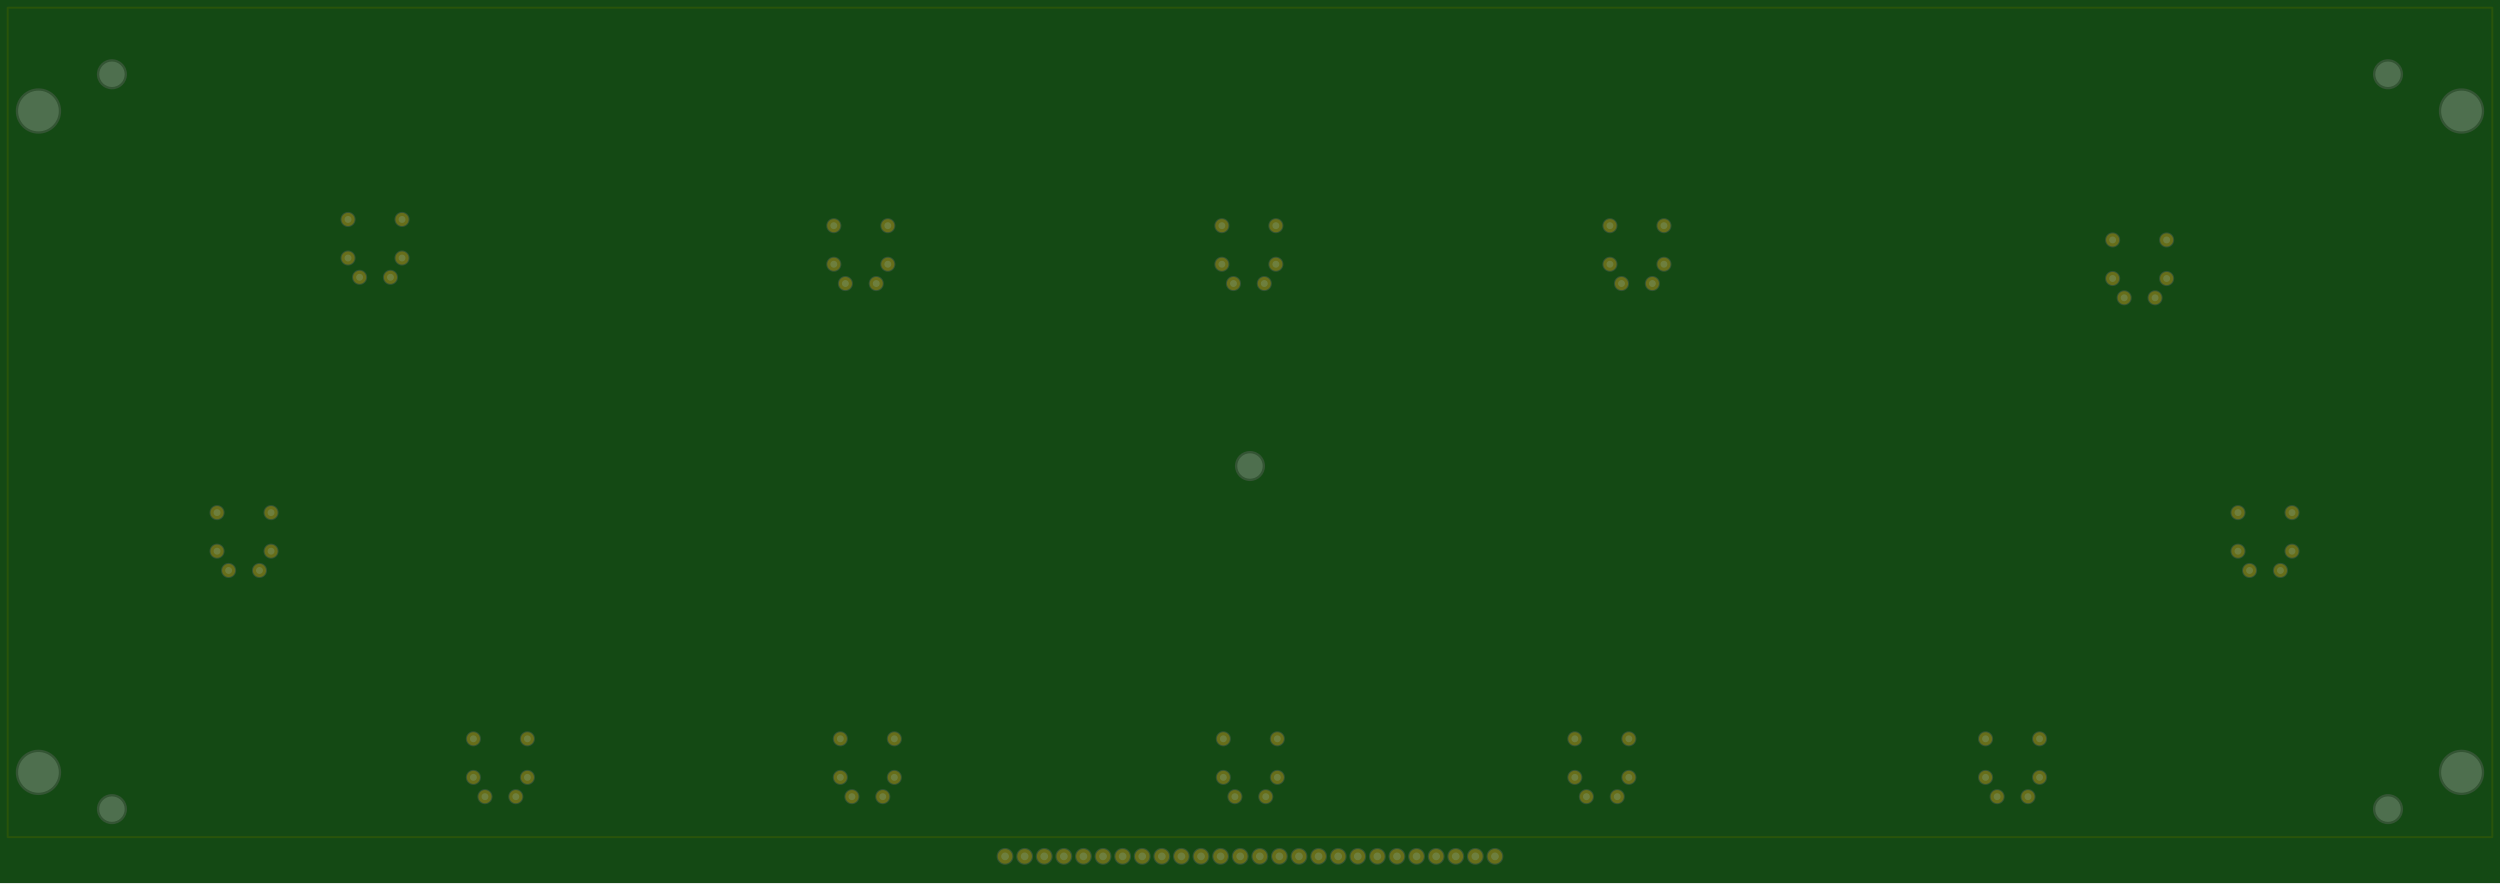
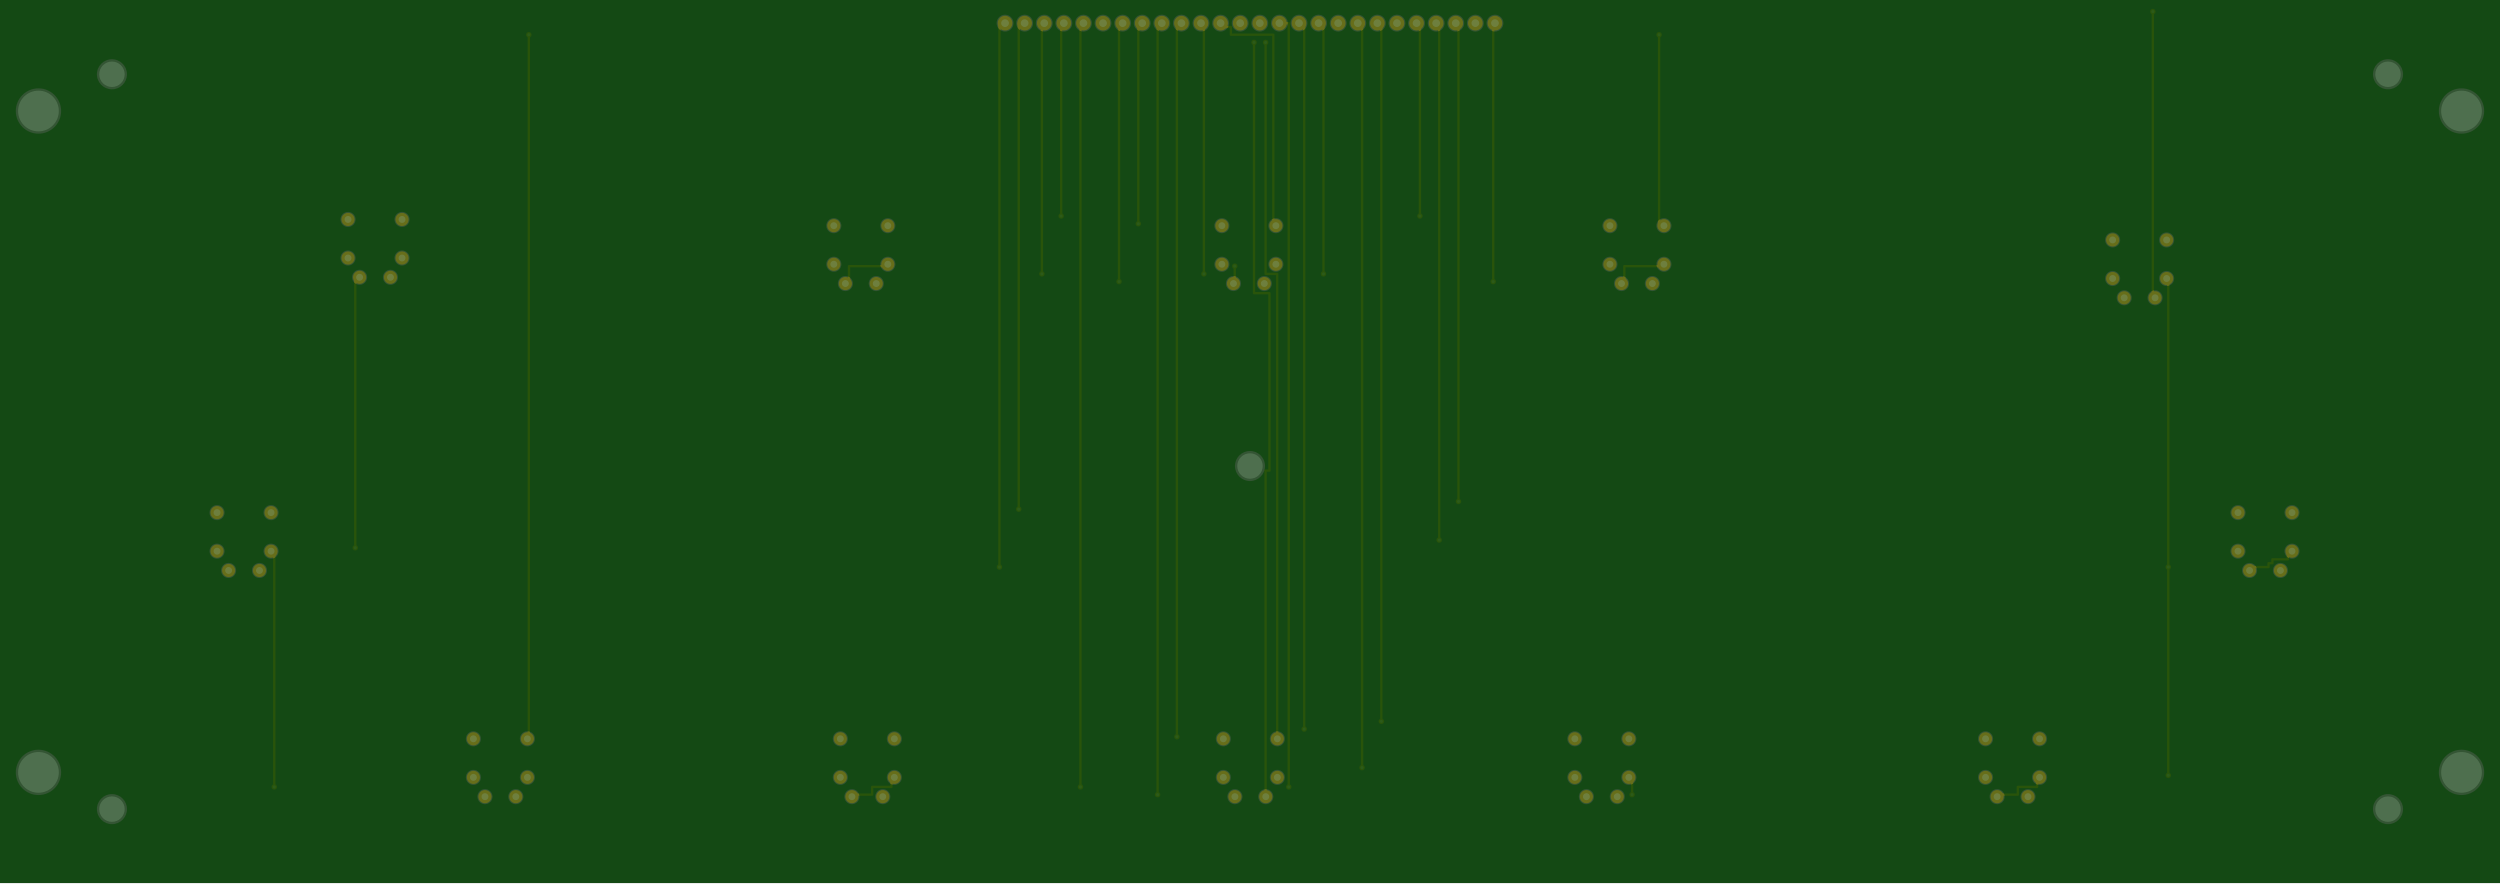
<svg xmlns="http://www.w3.org/2000/svg" version="1.1" stroke-linecap="round" stroke-linejoin="round" stroke-width="0" fill-rule="evenodd" clip-rule="evenodd" fill="#c93" stroke="#c93" viewBox="0 -114.5 324.047 114.5" width="324.047" height="114.5" style="background:#111">
  <defs>
-     <mask id="drill-bgh3W0JfYgiR">
+     <mask id="drill-tZjMwMp0_rlo">
      <rect x="0" y="-114.5" width="324.047" height="114.5" fill="#fff" />
      <g color="#000">
+         <circle cx="26.96" cy="-48.056" r="0.45" />
+         <circle cx="33.96" cy="-48.056" r="0.45" />
+         <circle cx="26.96" cy="-43.056" r="0.45" />
+         <circle cx="33.96" cy="-43.056" r="0.45" />
+         <circle cx="28.46" cy="-40.556" r="0.45" />
+         <circle cx="32.46" cy="-40.556" r="0.45" />
+         <circle cx="43.21" cy="-83.401" r="0.45" />
+         <circle cx="50.21" cy="-83.401" r="0.45" />
+         <circle cx="43.21" cy="-78.401" r="0.45" />
+         <circle cx="50.21" cy="-78.401" r="0.45" />
+         <circle cx="44.71" cy="-75.901" r="0.45" />
+         <circle cx="48.71" cy="-75.901" r="0.45" />
+         <circle cx="59.681" cy="-18.738" r="0.45" />
+         <circle cx="66.681" cy="-18.738" r="0.45" />
+         <circle cx="59.681" cy="-13.738" r="0.45" />
+         <circle cx="66.681" cy="-13.738" r="0.45" />
+         <circle cx="61.181" cy="-11.238" r="0.45" />
+         <circle cx="65.181" cy="-11.238" r="0.45" />
+         <circle cx="108.368" cy="-85.248" r="0.45" />
+         <circle cx="115.368" cy="-85.248" r="0.45" />
+         <circle cx="108.368" cy="-80.248" r="0.45" />
+         <circle cx="115.368" cy="-80.248" r="0.45" />
+         <circle cx="109.868" cy="-77.748" r="0.45" />
+         <circle cx="113.868" cy="-77.748" r="0.45" />
+         <circle cx="112.918" cy="-18.738" r="0.45" />
+         <circle cx="119.918" cy="-18.738" r="0.45" />
+         <circle cx="112.918" cy="-13.738" r="0.45" />
+         <circle cx="119.918" cy="-13.738" r="0.45" />
+         <circle cx="114.418" cy="-11.238" r="0.45" />
+         <circle cx="118.418" cy="-11.238" r="0.45" />
+         <circle cx="158.479" cy="-18.738" r="0.45" />
+         <circle cx="165.479" cy="-18.738" r="0.45" />
+         <circle cx="158.479" cy="-13.738" r="0.45" />
+         <circle cx="165.479" cy="-13.738" r="0.45" />
+         <circle cx="159.979" cy="-11.238" r="0.45" />
+         <circle cx="163.979" cy="-11.238" r="0.45" />
+         <circle cx="158.668" cy="-85.248" r="0.45" />
+         <circle cx="165.668" cy="-85.248" r="0.45" />
+         <circle cx="158.668" cy="-80.248" r="0.45" />
+         <circle cx="165.668" cy="-80.248" r="0.45" />
+         <circle cx="160.168" cy="-77.748" r="0.45" />
+         <circle cx="164.168" cy="-77.748" r="0.45" />
+         <circle cx="208.123" cy="-18.738" r="0.45" />
+         <circle cx="215.123" cy="-18.738" r="0.45" />
+         <circle cx="208.123" cy="-13.738" r="0.45" />
+         <circle cx="215.123" cy="-13.738" r="0.45" />
+         <circle cx="209.623" cy="-11.238" r="0.45" />
+         <circle cx="213.623" cy="-11.238" r="0.45" />
+         <circle cx="208.968" cy="-85.248" r="0.45" />
+         <circle cx="215.968" cy="-85.248" r="0.45" />
+         <circle cx="208.968" cy="-80.248" r="0.45" />
+         <circle cx="215.968" cy="-80.248" r="0.45" />
+         <circle cx="210.468" cy="-77.748" r="0.45" />
+         <circle cx="214.468" cy="-77.748" r="0.45" />
+         <circle cx="255.685" cy="-18.738" r="0.45" />
+         <circle cx="262.685" cy="-18.738" r="0.45" />
+         <circle cx="255.685" cy="-13.738" r="0.45" />
+         <circle cx="262.685" cy="-13.738" r="0.45" />
+         <circle cx="257.185" cy="-11.238" r="0.45" />
+         <circle cx="261.185" cy="-11.238" r="0.45" />
        <circle cx="271.935" cy="-86.056" r="0.45" />
        <circle cx="278.935" cy="-86.056" r="0.45" />
        <circle cx="271.935" cy="-81.056" r="0.45" />
        <circle cx="278.935" cy="-81.056" r="0.45" />
        <circle cx="273.435" cy="-78.556" r="0.45" />
        <circle cx="277.435" cy="-78.556" r="0.45" />
        <circle cx="288.913" cy="-48.056" r="0.45" />
        <circle cx="295.913" cy="-48.056" r="0.45" />
        <circle cx="288.913" cy="-43.056" r="0.45" />
        <circle cx="295.913" cy="-43.056" r="0.45" />
        <circle cx="290.413" cy="-40.556" r="0.45" />
        <circle cx="294.413" cy="-40.556" r="0.45" />
-         <circle cx="255.685" cy="-18.738" r="0.45" />
-         <circle cx="262.685" cy="-18.738" r="0.45" />
-         <circle cx="255.685" cy="-13.738" r="0.45" />
-         <circle cx="262.685" cy="-13.738" r="0.45" />
-         <circle cx="257.185" cy="-11.238" r="0.45" />
-         <circle cx="261.185" cy="-11.238" r="0.45" />
-         <circle cx="158.479" cy="-18.738" r="0.45" />
-         <circle cx="165.479" cy="-18.738" r="0.45" />
-         <circle cx="158.479" cy="-13.738" r="0.45" />
-         <circle cx="165.479" cy="-13.738" r="0.45" />
-         <circle cx="159.979" cy="-11.238" r="0.45" />
-         <circle cx="163.979" cy="-11.238" r="0.45" />
-         <circle cx="112.918" cy="-18.738" r="0.45" />
-         <circle cx="119.918" cy="-18.738" r="0.45" />
-         <circle cx="112.918" cy="-13.738" r="0.45" />
-         <circle cx="119.918" cy="-13.738" r="0.45" />
-         <circle cx="114.418" cy="-11.238" r="0.45" />
-         <circle cx="118.418" cy="-11.238" r="0.45" />
-         <circle cx="59.681" cy="-18.738" r="0.45" />
-         <circle cx="66.681" cy="-18.738" r="0.45" />
-         <circle cx="59.681" cy="-13.738" r="0.45" />
-         <circle cx="66.681" cy="-13.738" r="0.45" />
-         <circle cx="61.181" cy="-11.238" r="0.45" />
-         <circle cx="65.181" cy="-11.238" r="0.45" />
-         <circle cx="26.96" cy="-48.056" r="0.45" />
-         <circle cx="33.96" cy="-48.056" r="0.45" />
-         <circle cx="26.96" cy="-43.056" r="0.45" />
-         <circle cx="33.96" cy="-43.056" r="0.45" />
-         <circle cx="28.46" cy="-40.556" r="0.45" />
-         <circle cx="32.46" cy="-40.556" r="0.45" />
-         <circle cx="208.123" cy="-18.738" r="0.45" />
-         <circle cx="215.123" cy="-18.738" r="0.45" />
-         <circle cx="208.123" cy="-13.738" r="0.45" />
-         <circle cx="215.123" cy="-13.738" r="0.45" />
-         <circle cx="209.623" cy="-11.238" r="0.45" />
-         <circle cx="213.623" cy="-11.238" r="0.45" />
-         <circle cx="43.21" cy="-83.401" r="0.45" />
-         <circle cx="50.21" cy="-83.401" r="0.45" />
-         <circle cx="43.21" cy="-78.401" r="0.45" />
-         <circle cx="50.21" cy="-78.401" r="0.45" />
-         <circle cx="44.71" cy="-75.901" r="0.45" />
-         <circle cx="48.71" cy="-75.901" r="0.45" />
-         <circle cx="108.368" cy="-85.248" r="0.45" />
-         <circle cx="115.368" cy="-85.248" r="0.45" />
-         <circle cx="108.368" cy="-80.248" r="0.45" />
-         <circle cx="115.368" cy="-80.248" r="0.45" />
-         <circle cx="109.868" cy="-77.748" r="0.45" />
-         <circle cx="113.868" cy="-77.748" r="0.45" />
-         <circle cx="158.668" cy="-85.248" r="0.45" />
-         <circle cx="165.668" cy="-85.248" r="0.45" />
-         <circle cx="158.668" cy="-80.248" r="0.45" />
-         <circle cx="165.668" cy="-80.248" r="0.45" />
-         <circle cx="160.168" cy="-77.748" r="0.45" />
-         <circle cx="164.168" cy="-77.748" r="0.45" />
-         <circle cx="208.968" cy="-85.248" r="0.45" />
-         <circle cx="215.968" cy="-85.248" r="0.45" />
-         <circle cx="208.968" cy="-80.248" r="0.45" />
-         <circle cx="215.968" cy="-80.248" r="0.45" />
-         <circle cx="210.468" cy="-77.748" r="0.45" />
-         <circle cx="214.468" cy="-77.748" r="0.45" />
-         <circle cx="130.273" cy="-3.5" r="0.5" />
-         <circle cx="132.813" cy="-3.5" r="0.5" />
-         <circle cx="135.353" cy="-3.5" r="0.5" />
-         <circle cx="137.893" cy="-3.5" r="0.5" />
-         <circle cx="140.433" cy="-3.5" r="0.5" />
-         <circle cx="142.973" cy="-3.5" r="0.5" />
-         <circle cx="145.513" cy="-3.5" r="0.5" />
-         <circle cx="148.053" cy="-3.5" r="0.5" />
-         <circle cx="150.593" cy="-3.5" r="0.5" />
-         <circle cx="153.133" cy="-3.5" r="0.5" />
-         <circle cx="155.673" cy="-3.5" r="0.5" />
-         <circle cx="158.213" cy="-3.5" r="0.5" />
-         <circle cx="160.753" cy="-3.5" r="0.5" />
-         <circle cx="163.293" cy="-3.5" r="0.5" />
-         <circle cx="165.833" cy="-3.5" r="0.5" />
-         <circle cx="168.373" cy="-3.5" r="0.5" />
-         <circle cx="170.913" cy="-3.5" r="0.5" />
-         <circle cx="173.453" cy="-3.5" r="0.5" />
-         <circle cx="175.993" cy="-3.5" r="0.5" />
-         <circle cx="178.533" cy="-3.5" r="0.5" />
-         <circle cx="181.073" cy="-3.5" r="0.5" />
-         <circle cx="183.613" cy="-3.5" r="0.5" />
-         <circle cx="186.153" cy="-3.5" r="0.5" />
-         <circle cx="188.693" cy="-3.5" r="0.5" />
-         <circle cx="191.233" cy="-3.5" r="0.5" />
-         <circle cx="193.773" cy="-3.5" r="0.5" />
+         <circle cx="130.273" cy="-111.5" r="0.5" />
+         <circle cx="132.813" cy="-111.5" r="0.5" />
+         <circle cx="135.353" cy="-111.5" r="0.5" />
+         <circle cx="137.893" cy="-111.5" r="0.5" />
+         <circle cx="140.433" cy="-111.5" r="0.5" />
+         <circle cx="142.973" cy="-111.5" r="0.5" />
+         <circle cx="145.513" cy="-111.5" r="0.5" />
+         <circle cx="148.053" cy="-111.5" r="0.5" />
+         <circle cx="150.593" cy="-111.5" r="0.5" />
+         <circle cx="153.133" cy="-111.5" r="0.5" />
+         <circle cx="155.673" cy="-111.5" r="0.5" />
+         <circle cx="158.213" cy="-111.5" r="0.5" />
+         <circle cx="160.753" cy="-111.5" r="0.5" />
+         <circle cx="163.293" cy="-111.5" r="0.5" />
+         <circle cx="165.833" cy="-111.5" r="0.5" />
+         <circle cx="168.373" cy="-111.5" r="0.5" />
+         <circle cx="170.913" cy="-111.5" r="0.5" />
+         <circle cx="173.453" cy="-111.5" r="0.5" />
+         <circle cx="175.993" cy="-111.5" r="0.5" />
+         <circle cx="178.533" cy="-111.5" r="0.5" />
+         <circle cx="181.073" cy="-111.5" r="0.5" />
+         <circle cx="183.613" cy="-111.5" r="0.5" />
+         <circle cx="186.153" cy="-111.5" r="0.5" />
+         <circle cx="188.693" cy="-111.5" r="0.5" />
+         <circle cx="191.233" cy="-111.5" r="0.5" />
+         <circle cx="193.773" cy="-111.5" r="0.5" />
+         <circle cx="168" cy="-79" r="0.2" />
+         <circle cx="176.5" cy="-85.5" r="0.2" />
+         <circle cx="179" cy="-78" r="0.2" />
+         <circle cx="109" cy="-110" r="0.2" />
+         <circle cx="152.5" cy="-79" r="0.2" />
+         <circle cx="160" cy="-109" r="0.2" />
+         <circle cx="161.5" cy="-109" r="0.2" />
+         <circle cx="186.5" cy="-86.5" r="0.2" />
+         <circle cx="189" cy="-79" r="0.2" />
+         <circle cx="140" cy="-86.5" r="0.2" />
+         <circle cx="171.5" cy="-19" r="0.2" />
+         <circle cx="45" cy="-113" r="0.2" />
+         <circle cx="155" cy="-20" r="0.2" />
+         <circle cx="174" cy="-11.5" r="0.2" />
+         <circle cx="157" cy="-12.5" r="0.2" />
+         <circle cx="192" cy="-48.5" r="0.2" />
+         <circle cx="255.5" cy="-110" r="0.2" />
+         <circle cx="194.5" cy="-41" r="0.2" />
+         <circle cx="135" cy="-49.5" r="0.2" />
+         <circle cx="184" cy="-12.5" r="0.2" />
+         <circle cx="145" cy="-21" r="0.2" />
+         <circle cx="137.5" cy="-44.5" r="0.2" />
+         <circle cx="147.5" cy="-15" r="0.2" />
+         <circle cx="43" cy="-41" r="0.2" />
+         <circle cx="43" cy="-14" r="0.2" />
+         <circle cx="112.5" cy="-11.5" r="0.2" />
+         <circle cx="288.5" cy="-12.5" r="0.2" />
+         <circle cx="278" cy="-43.5" r="0.2" />
+         <circle cx="164" cy="-80" r="0.2" />
+         <circle cx="130.5" cy="-78" r="0.2" />
        <circle cx="319.061" cy="-14.385" r="2.638" />
        <circle cx="4.989" cy="-14.385" r="2.638" />
        <circle cx="319.061" cy="-100.11" r="2.638" />
        <circle cx="4.989" cy="-100.11" r="2.638" />
        <circle cx="309.536" cy="-104.872" r="1.649" />
        <circle cx="309.536" cy="-9.622" r="1.649" />
        <circle cx="14.515" cy="-104.872" r="1.649" />
        <circle cx="14.515" cy="-9.622" r="1.649" />
        <circle cx="162.024" cy="-54.096" r="1.649" />
      </g>
    </mask>
-     <mask id="resist-bgh3W0JfYgiR">
+     <mask id="resist-tZjMwMp0_rlo">
      <rect x="0" y="-114.5" width="324.047" height="114.5" fill="#fff" />
      <g color="#000">
        <circle cx="319.061" cy="-14.385" r="2.938" />
        <circle cx="4.989" cy="-14.385" r="2.938" />
        <circle cx="319.061" cy="-100.11" r="2.938" />
        <circle cx="4.989" cy="-100.11" r="2.938" />
        <circle cx="309.536" cy="-104.872" r="1.949" />
        <circle cx="309.536" cy="-9.622" r="1.949" />
        <circle cx="14.515" cy="-104.872" r="1.949" />
        <circle cx="14.515" cy="-9.622" r="1.949" />
        <circle cx="162.024" cy="-54.096" r="1.949" />
+         <circle cx="26.96" cy="-48.056" r="0.978" />
+         <circle cx="33.96" cy="-48.056" r="0.978" />
+         <circle cx="26.96" cy="-43.056" r="0.978" />
+         <circle cx="33.96" cy="-43.056" r="0.978" />
+         <circle cx="28.46" cy="-40.556" r="0.978" />
+         <circle cx="32.46" cy="-40.556" r="0.978" />
+         <circle cx="43.21" cy="-83.401" r="0.978" />
+         <circle cx="50.21" cy="-83.401" r="0.978" />
+         <circle cx="43.21" cy="-78.401" r="0.978" />
+         <circle cx="50.21" cy="-78.401" r="0.978" />
+         <circle cx="44.71" cy="-75.901" r="0.978" />
+         <circle cx="48.71" cy="-75.901" r="0.978" />
+         <circle cx="59.681" cy="-18.738" r="0.978" />
+         <circle cx="66.681" cy="-18.738" r="0.978" />
+         <circle cx="59.681" cy="-13.738" r="0.978" />
+         <circle cx="66.681" cy="-13.738" r="0.978" />
+         <circle cx="61.181" cy="-11.238" r="0.978" />
+         <circle cx="65.181" cy="-11.238" r="0.978" />
+         <circle cx="108.368" cy="-85.248" r="0.978" />
+         <circle cx="115.368" cy="-85.248" r="0.978" />
+         <circle cx="108.368" cy="-80.248" r="0.978" />
+         <circle cx="115.368" cy="-80.248" r="0.978" />
+         <circle cx="109.868" cy="-77.748" r="0.978" />
+         <circle cx="113.868" cy="-77.748" r="0.978" />
+         <circle cx="112.918" cy="-18.738" r="0.978" />
+         <circle cx="119.918" cy="-18.738" r="0.978" />
+         <circle cx="112.918" cy="-13.738" r="0.978" />
+         <circle cx="119.918" cy="-13.738" r="0.978" />
+         <circle cx="114.418" cy="-11.238" r="0.978" />
+         <circle cx="118.418" cy="-11.238" r="0.978" />
+         <circle cx="158.479" cy="-18.738" r="0.978" />
+         <circle cx="165.479" cy="-18.738" r="0.978" />
+         <circle cx="158.479" cy="-13.738" r="0.978" />
+         <circle cx="165.479" cy="-13.738" r="0.978" />
+         <circle cx="159.979" cy="-11.238" r="0.978" />
+         <circle cx="163.979" cy="-11.238" r="0.978" />
+         <circle cx="158.668" cy="-85.248" r="0.978" />
+         <circle cx="165.668" cy="-85.248" r="0.978" />
+         <circle cx="158.668" cy="-80.248" r="0.978" />
+         <circle cx="165.668" cy="-80.248" r="0.978" />
+         <circle cx="160.168" cy="-77.748" r="0.978" />
+         <circle cx="164.168" cy="-77.748" r="0.978" />
+         <circle cx="208.122" cy="-18.738" r="0.978" />
+         <circle cx="215.122" cy="-18.738" r="0.978" />
+         <circle cx="208.122" cy="-13.738" r="0.978" />
+         <circle cx="215.122" cy="-13.738" r="0.978" />
+         <circle cx="209.622" cy="-11.238" r="0.978" />
+         <circle cx="213.622" cy="-11.238" r="0.978" />
+         <circle cx="208.968" cy="-85.248" r="0.978" />
+         <circle cx="215.968" cy="-85.248" r="0.978" />
+         <circle cx="208.968" cy="-80.248" r="0.978" />
+         <circle cx="215.968" cy="-80.248" r="0.978" />
+         <circle cx="210.468" cy="-77.748" r="0.978" />
+         <circle cx="214.468" cy="-77.748" r="0.978" />
+         <circle cx="255.685" cy="-18.738" r="0.978" />
+         <circle cx="262.685" cy="-18.738" r="0.978" />
+         <circle cx="255.685" cy="-13.738" r="0.978" />
+         <circle cx="262.685" cy="-13.738" r="0.978" />
+         <circle cx="257.185" cy="-11.238" r="0.978" />
+         <circle cx="261.185" cy="-11.238" r="0.978" />
        <circle cx="271.935" cy="-86.056" r="0.978" />
        <circle cx="278.935" cy="-86.056" r="0.978" />
        <circle cx="271.935" cy="-81.056" r="0.978" />
        <circle cx="278.935" cy="-81.056" r="0.978" />
        <circle cx="273.435" cy="-78.556" r="0.978" />
        <circle cx="277.435" cy="-78.556" r="0.978" />
        <circle cx="288.913" cy="-48.056" r="0.978" />
        <circle cx="295.913" cy="-48.056" r="0.978" />
        <circle cx="288.913" cy="-43.056" r="0.978" />
        <circle cx="295.913" cy="-43.056" r="0.978" />
        <circle cx="290.413" cy="-40.556" r="0.978" />
        <circle cx="294.413" cy="-40.556" r="0.978" />
-         <circle cx="255.685" cy="-18.738" r="0.978" />
-         <circle cx="262.685" cy="-18.738" r="0.978" />
-         <circle cx="255.685" cy="-13.738" r="0.978" />
-         <circle cx="262.685" cy="-13.738" r="0.978" />
-         <circle cx="257.185" cy="-11.238" r="0.978" />
-         <circle cx="261.185" cy="-11.238" r="0.978" />
-         <circle cx="158.479" cy="-18.738" r="0.978" />
-         <circle cx="165.479" cy="-18.738" r="0.978" />
-         <circle cx="158.479" cy="-13.738" r="0.978" />
-         <circle cx="165.479" cy="-13.738" r="0.978" />
-         <circle cx="159.979" cy="-11.238" r="0.978" />
-         <circle cx="163.979" cy="-11.238" r="0.978" />
-         <circle cx="112.918" cy="-18.738" r="0.978" />
-         <circle cx="119.918" cy="-18.738" r="0.978" />
-         <circle cx="112.918" cy="-13.738" r="0.978" />
-         <circle cx="119.918" cy="-13.738" r="0.978" />
-         <circle cx="114.418" cy="-11.238" r="0.978" />
-         <circle cx="118.418" cy="-11.238" r="0.978" />
-         <circle cx="59.681" cy="-18.738" r="0.978" />
-         <circle cx="66.681" cy="-18.738" r="0.978" />
-         <circle cx="59.681" cy="-13.738" r="0.978" />
-         <circle cx="66.681" cy="-13.738" r="0.978" />
-         <circle cx="61.181" cy="-11.238" r="0.978" />
-         <circle cx="65.181" cy="-11.238" r="0.978" />
-         <circle cx="26.96" cy="-48.056" r="0.978" />
-         <circle cx="33.96" cy="-48.056" r="0.978" />
-         <circle cx="26.96" cy="-43.056" r="0.978" />
-         <circle cx="33.96" cy="-43.056" r="0.978" />
-         <circle cx="28.46" cy="-40.556" r="0.978" />
-         <circle cx="32.46" cy="-40.556" r="0.978" />
-         <circle cx="208.122" cy="-18.738" r="0.978" />
-         <circle cx="215.122" cy="-18.738" r="0.978" />
-         <circle cx="208.122" cy="-13.738" r="0.978" />
-         <circle cx="215.122" cy="-13.738" r="0.978" />
-         <circle cx="209.622" cy="-11.238" r="0.978" />
-         <circle cx="213.622" cy="-11.238" r="0.978" />
-         <circle cx="43.21" cy="-83.401" r="0.978" />
-         <circle cx="50.21" cy="-83.401" r="0.978" />
-         <circle cx="43.21" cy="-78.401" r="0.978" />
-         <circle cx="50.21" cy="-78.401" r="0.978" />
-         <circle cx="44.71" cy="-75.901" r="0.978" />
-         <circle cx="48.71" cy="-75.901" r="0.978" />
-         <circle cx="108.368" cy="-85.248" r="0.978" />
-         <circle cx="115.368" cy="-85.248" r="0.978" />
-         <circle cx="108.368" cy="-80.248" r="0.978" />
-         <circle cx="115.368" cy="-80.248" r="0.978" />
-         <circle cx="109.868" cy="-77.748" r="0.978" />
-         <circle cx="113.868" cy="-77.748" r="0.978" />
-         <circle cx="158.668" cy="-85.248" r="0.978" />
-         <circle cx="165.668" cy="-85.248" r="0.978" />
-         <circle cx="158.668" cy="-80.248" r="0.978" />
-         <circle cx="165.668" cy="-80.248" r="0.978" />
-         <circle cx="160.168" cy="-77.748" r="0.978" />
-         <circle cx="164.168" cy="-77.748" r="0.978" />
-         <circle cx="208.968" cy="-85.248" r="0.978" />
-         <circle cx="215.968" cy="-85.248" r="0.978" />
-         <circle cx="208.968" cy="-80.248" r="0.978" />
-         <circle cx="215.968" cy="-80.248" r="0.978" />
-         <circle cx="210.468" cy="-77.748" r="0.978" />
-         <circle cx="214.468" cy="-77.748" r="0.978" />
-         <circle cx="130.273" cy="-3.5" r="1.093" />
-         <circle cx="132.813" cy="-3.5" r="1.093" />
-         <circle cx="135.353" cy="-3.5" r="1.093" />
-         <circle cx="137.893" cy="-3.5" r="1.093" />
-         <circle cx="140.433" cy="-3.5" r="1.093" />
-         <circle cx="142.973" cy="-3.5" r="1.093" />
-         <circle cx="145.513" cy="-3.5" r="1.093" />
-         <circle cx="148.053" cy="-3.5" r="1.093" />
-         <circle cx="150.593" cy="-3.5" r="1.093" />
-         <circle cx="153.133" cy="-3.5" r="1.093" />
-         <circle cx="155.673" cy="-3.5" r="1.093" />
-         <circle cx="158.213" cy="-3.5" r="1.093" />
-         <circle cx="160.753" cy="-3.5" r="1.093" />
-         <circle cx="163.293" cy="-3.5" r="1.093" />
-         <circle cx="165.833" cy="-3.5" r="1.093" />
-         <circle cx="168.373" cy="-3.5" r="1.093" />
-         <circle cx="170.913" cy="-3.5" r="1.093" />
-         <circle cx="173.453" cy="-3.5" r="1.093" />
-         <circle cx="175.993" cy="-3.5" r="1.093" />
-         <circle cx="178.533" cy="-3.5" r="1.093" />
-         <circle cx="181.073" cy="-3.5" r="1.093" />
-         <circle cx="183.613" cy="-3.5" r="1.093" />
-         <circle cx="186.153" cy="-3.5" r="1.093" />
-         <circle cx="188.693" cy="-3.5" r="1.093" />
-         <circle cx="191.233" cy="-3.5" r="1.093" />
-         <circle cx="193.773" cy="-3.5" r="1.093" />
+         <circle cx="130.273" cy="-111.5" r="1.093" />
+         <circle cx="132.813" cy="-111.5" r="1.093" />
+         <circle cx="135.353" cy="-111.5" r="1.093" />
+         <circle cx="137.893" cy="-111.5" r="1.093" />
+         <circle cx="140.433" cy="-111.5" r="1.093" />
+         <circle cx="142.973" cy="-111.5" r="1.093" />
+         <circle cx="145.513" cy="-111.5" r="1.093" />
+         <circle cx="148.053" cy="-111.5" r="1.093" />
+         <circle cx="150.593" cy="-111.5" r="1.093" />
+         <circle cx="153.133" cy="-111.5" r="1.093" />
+         <circle cx="155.673" cy="-111.5" r="1.093" />
+         <circle cx="158.213" cy="-111.5" r="1.093" />
+         <circle cx="160.753" cy="-111.5" r="1.093" />
+         <circle cx="163.293" cy="-111.5" r="1.093" />
+         <circle cx="165.833" cy="-111.5" r="1.093" />
+         <circle cx="168.373" cy="-111.5" r="1.093" />
+         <circle cx="170.913" cy="-111.5" r="1.093" />
+         <circle cx="173.453" cy="-111.5" r="1.093" />
+         <circle cx="175.993" cy="-111.5" r="1.093" />
+         <circle cx="178.533" cy="-111.5" r="1.093" />
+         <circle cx="181.073" cy="-111.5" r="1.093" />
+         <circle cx="183.613" cy="-111.5" r="1.093" />
+         <circle cx="186.153" cy="-111.5" r="1.093" />
+         <circle cx="188.693" cy="-111.5" r="1.093" />
+         <circle cx="191.233" cy="-111.5" r="1.093" />
+         <circle cx="193.773" cy="-111.5" r="1.093" />
      </g>
    </mask>
-     <clipPath id="shape-bgh3W0JfYgiR">
+     <clipPath id="shape-tZjMwMp0_rlo">
      <path d="M0 -114.5L324.047 -114.5L324.047 0L0 0L0 -114.5" />
    </clipPath>
  </defs>
-   <g transform="translate(324.0465,0) scale(-1,1)" clip-path="url(#shape-bgh3W0JfYgiR)">
-     <g mask="url(#drill-bgh3W0JfYgiR)">
+   <g transform="translate(324.0465,0) scale(-1,1)" clip-path="url(#shape-tZjMwMp0_rlo)">
+     <g mask="url(#drill-tZjMwMp0_rlo)">
      <rect fill="#666" x="0" y="-114.5" width="324.047" height="114.5" />
      <g color="#c93">
+         <circle cx="26.96" cy="-48.056" r="0.85" />
+         <circle cx="33.96" cy="-48.056" r="0.85" />
+         <circle cx="26.96" cy="-43.056" r="0.85" />
+         <circle cx="33.96" cy="-43.056" r="0.85" />
+         <circle cx="28.46" cy="-40.556" r="0.85" />
+         <circle cx="32.46" cy="-40.556" r="0.85" />
+         <circle cx="43.21" cy="-83.401" r="0.85" />
+         <circle cx="50.21" cy="-83.401" r="0.85" />
+         <circle cx="43.21" cy="-78.401" r="0.85" />
+         <circle cx="50.21" cy="-78.401" r="0.85" />
+         <circle cx="44.71" cy="-75.901" r="0.85" />
+         <circle cx="48.71" cy="-75.901" r="0.85" />
+         <circle cx="59.681" cy="-18.738" r="0.85" />
+         <circle cx="66.681" cy="-18.738" r="0.85" />
+         <circle cx="59.681" cy="-13.738" r="0.85" />
+         <circle cx="66.681" cy="-13.738" r="0.85" />
+         <circle cx="61.181" cy="-11.238" r="0.85" />
+         <circle cx="65.181" cy="-11.238" r="0.85" />
+         <circle cx="108.368" cy="-85.248" r="0.85" />
+         <circle cx="115.368" cy="-85.248" r="0.85" />
+         <circle cx="108.368" cy="-80.248" r="0.85" />
+         <circle cx="115.368" cy="-80.248" r="0.85" />
+         <circle cx="109.868" cy="-77.748" r="0.85" />
+         <circle cx="113.868" cy="-77.748" r="0.85" />
+         <circle cx="112.918" cy="-18.738" r="0.85" />
+         <circle cx="119.918" cy="-18.738" r="0.85" />
+         <circle cx="112.918" cy="-13.738" r="0.85" />
+         <circle cx="119.918" cy="-13.738" r="0.85" />
+         <circle cx="114.418" cy="-11.238" r="0.85" />
+         <circle cx="118.418" cy="-11.238" r="0.85" />
+         <circle cx="158.479" cy="-18.738" r="0.85" />
+         <circle cx="165.479" cy="-18.738" r="0.85" />
+         <circle cx="158.479" cy="-13.738" r="0.85" />
+         <circle cx="165.479" cy="-13.738" r="0.85" />
+         <circle cx="159.979" cy="-11.238" r="0.85" />
+         <circle cx="163.979" cy="-11.238" r="0.85" />
+         <circle cx="158.668" cy="-85.248" r="0.85" />
+         <circle cx="165.668" cy="-85.248" r="0.85" />
+         <circle cx="158.668" cy="-80.248" r="0.85" />
+         <circle cx="165.668" cy="-80.248" r="0.85" />
+         <circle cx="160.168" cy="-77.748" r="0.85" />
+         <circle cx="164.168" cy="-77.748" r="0.85" />
+         <circle cx="208.122" cy="-18.738" r="0.85" />
+         <circle cx="215.122" cy="-18.738" r="0.85" />
+         <circle cx="208.122" cy="-13.738" r="0.85" />
+         <circle cx="215.122" cy="-13.738" r="0.85" />
+         <circle cx="209.622" cy="-11.238" r="0.85" />
+         <circle cx="213.622" cy="-11.238" r="0.85" />
+         <circle cx="208.968" cy="-85.248" r="0.85" />
+         <circle cx="215.968" cy="-85.248" r="0.85" />
+         <circle cx="208.968" cy="-80.248" r="0.85" />
+         <circle cx="215.968" cy="-80.248" r="0.85" />
+         <circle cx="210.468" cy="-77.748" r="0.85" />
+         <circle cx="214.468" cy="-77.748" r="0.85" />
+         <circle cx="255.685" cy="-18.738" r="0.85" />
+         <circle cx="262.685" cy="-18.738" r="0.85" />
+         <circle cx="255.685" cy="-13.738" r="0.85" />
+         <circle cx="262.685" cy="-13.738" r="0.85" />
+         <circle cx="257.185" cy="-11.238" r="0.85" />
+         <circle cx="261.185" cy="-11.238" r="0.85" />
        <circle cx="271.935" cy="-86.056" r="0.85" />
        <circle cx="278.935" cy="-86.056" r="0.85" />
        <circle cx="271.935" cy="-81.056" r="0.85" />
        <circle cx="278.935" cy="-81.056" r="0.85" />
        <circle cx="273.435" cy="-78.556" r="0.85" />
        <circle cx="277.435" cy="-78.556" r="0.85" />
        <circle cx="288.913" cy="-48.056" r="0.85" />
        <circle cx="295.913" cy="-48.056" r="0.85" />
        <circle cx="288.913" cy="-43.056" r="0.85" />
        <circle cx="295.913" cy="-43.056" r="0.85" />
        <circle cx="290.413" cy="-40.556" r="0.85" />
        <circle cx="294.413" cy="-40.556" r="0.85" />
-         <circle cx="255.685" cy="-18.738" r="0.85" />
-         <circle cx="262.685" cy="-18.738" r="0.85" />
-         <circle cx="255.685" cy="-13.738" r="0.85" />
-         <circle cx="262.685" cy="-13.738" r="0.85" />
-         <circle cx="257.185" cy="-11.238" r="0.85" />
-         <circle cx="261.185" cy="-11.238" r="0.85" />
-         <circle cx="158.479" cy="-18.738" r="0.85" />
-         <circle cx="165.479" cy="-18.738" r="0.85" />
-         <circle cx="158.479" cy="-13.738" r="0.85" />
-         <circle cx="165.479" cy="-13.738" r="0.85" />
-         <circle cx="159.979" cy="-11.238" r="0.85" />
-         <circle cx="163.979" cy="-11.238" r="0.85" />
-         <circle cx="112.918" cy="-18.738" r="0.85" />
-         <circle cx="119.918" cy="-18.738" r="0.85" />
-         <circle cx="112.918" cy="-13.738" r="0.85" />
-         <circle cx="119.918" cy="-13.738" r="0.85" />
-         <circle cx="114.418" cy="-11.238" r="0.85" />
-         <circle cx="118.418" cy="-11.238" r="0.85" />
-         <circle cx="59.681" cy="-18.738" r="0.85" />
-         <circle cx="66.681" cy="-18.738" r="0.85" />
-         <circle cx="59.681" cy="-13.738" r="0.85" />
-         <circle cx="66.681" cy="-13.738" r="0.85" />
-         <circle cx="61.181" cy="-11.238" r="0.85" />
-         <circle cx="65.181" cy="-11.238" r="0.85" />
-         <circle cx="26.96" cy="-48.056" r="0.85" />
-         <circle cx="33.96" cy="-48.056" r="0.85" />
-         <circle cx="26.96" cy="-43.056" r="0.85" />
-         <circle cx="33.96" cy="-43.056" r="0.85" />
-         <circle cx="28.46" cy="-40.556" r="0.85" />
-         <circle cx="32.46" cy="-40.556" r="0.85" />
-         <circle cx="208.122" cy="-18.738" r="0.85" />
-         <circle cx="215.122" cy="-18.738" r="0.85" />
-         <circle cx="208.122" cy="-13.738" r="0.85" />
-         <circle cx="215.122" cy="-13.738" r="0.85" />
-         <circle cx="209.622" cy="-11.238" r="0.85" />
-         <circle cx="213.622" cy="-11.238" r="0.85" />
-         <circle cx="43.21" cy="-83.401" r="0.85" />
-         <circle cx="50.21" cy="-83.401" r="0.85" />
-         <circle cx="43.21" cy="-78.401" r="0.85" />
-         <circle cx="50.21" cy="-78.401" r="0.85" />
-         <circle cx="44.71" cy="-75.901" r="0.85" />
-         <circle cx="48.71" cy="-75.901" r="0.85" />
-         <circle cx="108.368" cy="-85.248" r="0.85" />
-         <circle cx="115.368" cy="-85.248" r="0.85" />
-         <circle cx="108.368" cy="-80.248" r="0.85" />
-         <circle cx="115.368" cy="-80.248" r="0.85" />
-         <circle cx="109.868" cy="-77.748" r="0.85" />
-         <circle cx="113.868" cy="-77.748" r="0.85" />
-         <circle cx="158.668" cy="-85.248" r="0.85" />
-         <circle cx="165.668" cy="-85.248" r="0.85" />
-         <circle cx="158.668" cy="-80.248" r="0.85" />
-         <circle cx="165.668" cy="-80.248" r="0.85" />
-         <circle cx="160.168" cy="-77.748" r="0.85" />
-         <circle cx="164.168" cy="-77.748" r="0.85" />
-         <circle cx="208.968" cy="-85.248" r="0.85" />
-         <circle cx="215.968" cy="-85.248" r="0.85" />
-         <circle cx="208.968" cy="-80.248" r="0.85" />
-         <circle cx="215.968" cy="-80.248" r="0.85" />
-         <circle cx="210.468" cy="-77.748" r="0.85" />
-         <circle cx="214.468" cy="-77.748" r="0.85" />
-         <circle cx="130.273" cy="-3.5" r="0.95" />
-         <circle cx="132.813" cy="-3.5" r="0.95" />
-         <circle cx="135.353" cy="-3.5" r="0.95" />
-         <circle cx="137.893" cy="-3.5" r="0.95" />
-         <circle cx="140.433" cy="-3.5" r="0.95" />
-         <circle cx="142.973" cy="-3.5" r="0.95" />
-         <circle cx="145.513" cy="-3.5" r="0.95" />
-         <circle cx="148.053" cy="-3.5" r="0.95" />
-         <circle cx="150.593" cy="-3.5" r="0.95" />
-         <circle cx="153.133" cy="-3.5" r="0.95" />
-         <circle cx="155.673" cy="-3.5" r="0.95" />
-         <circle cx="158.213" cy="-3.5" r="0.95" />
-         <circle cx="160.753" cy="-3.5" r="0.95" />
-         <circle cx="163.293" cy="-3.5" r="0.95" />
-         <circle cx="165.833" cy="-3.5" r="0.95" />
-         <circle cx="168.373" cy="-3.5" r="0.95" />
-         <circle cx="170.913" cy="-3.5" r="0.95" />
-         <circle cx="173.453" cy="-3.5" r="0.95" />
-         <circle cx="175.993" cy="-3.5" r="0.95" />
-         <circle cx="178.533" cy="-3.5" r="0.95" />
-         <circle cx="181.073" cy="-3.5" r="0.95" />
-         <circle cx="183.613" cy="-3.5" r="0.95" />
-         <circle cx="186.153" cy="-3.5" r="0.95" />
-         <circle cx="188.693" cy="-3.5" r="0.95" />
-         <circle cx="191.233" cy="-3.5" r="0.95" />
-         <circle cx="193.773" cy="-3.5" r="0.95" />
-         <path stroke-width="0.25" fill="none" d="M1 -113.5L323.047 -113.5L323.047 -6L1 -6L1 -113.5" />
+         <circle cx="130.273" cy="-111.5" r="0.95" />
+         <circle cx="132.813" cy="-111.5" r="0.95" />
+         <circle cx="135.353" cy="-111.5" r="0.95" />
+         <circle cx="137.893" cy="-111.5" r="0.95" />
+         <circle cx="140.433" cy="-111.5" r="0.95" />
+         <circle cx="142.973" cy="-111.5" r="0.95" />
+         <circle cx="145.513" cy="-111.5" r="0.95" />
+         <circle cx="148.053" cy="-111.5" r="0.95" />
+         <circle cx="150.593" cy="-111.5" r="0.95" />
+         <circle cx="153.133" cy="-111.5" r="0.95" />
+         <circle cx="155.673" cy="-111.5" r="0.95" />
+         <circle cx="158.213" cy="-111.5" r="0.95" />
+         <circle cx="160.753" cy="-111.5" r="0.95" />
+         <circle cx="163.293" cy="-111.5" r="0.95" />
+         <circle cx="165.833" cy="-111.5" r="0.95" />
+         <circle cx="168.373" cy="-111.5" r="0.95" />
+         <circle cx="170.913" cy="-111.5" r="0.95" />
+         <circle cx="173.453" cy="-111.5" r="0.95" />
+         <circle cx="175.993" cy="-111.5" r="0.95" />
+         <circle cx="178.533" cy="-111.5" r="0.95" />
+         <circle cx="181.073" cy="-111.5" r="0.95" />
+         <circle cx="183.613" cy="-111.5" r="0.95" />
+         <circle cx="186.153" cy="-111.5" r="0.95" />
+         <circle cx="188.693" cy="-111.5" r="0.95" />
+         <circle cx="191.233" cy="-111.5" r="0.95" />
+         <circle cx="193.773" cy="-111.5" r="0.95" />
+         <path stroke-width="0.3" fill="none" d="M159 -85.5L159 -110L164.5 -110L164.5 -111L165.5 -111M168 -79L168 -111" />
+         <circle cx="168" cy="-79" r="0.35" />
+         <path stroke-width="0.3" fill="none" d="M176.5 -85.5L176.5 -111" />
+         <circle cx="176.5" cy="-85.5" r="0.35" />
+         <path stroke-width="0.3" fill="none" d="M179 -78L179 -111" />
+         <circle cx="179" cy="-78" r="0.35" />
+         <path stroke-width="0.3" fill="none" d="M109 -85.5L109 -110" />
+         <circle cx="109" cy="-110" r="0.35" />
+         <path stroke-width="0.3" fill="none" d="M152.5 -79L152.5 -111.5" />
+         <circle cx="152.5" cy="-79" r="0.35" />
+         <path stroke-width="0.3" fill="none" d="M158.5 -19L158.5 -79L160 -79L160 -109" />
+         <circle cx="160" cy="-109" r="0.35" />
+         <path stroke-width="0.3" fill="none" d="M160 -11.5L160 -53.5L159.5 -53.5L159.5 -76.5L161.5 -76.5L161.5 -109" />
+         <circle cx="161.5" cy="-109" r="0.35" />
+         <path stroke-width="0.3" fill="none" d="M186.5 -86.5L186.5 -111" />
+         <circle cx="186.5" cy="-86.5" r="0.35" />
+         <path stroke-width="0.3" fill="none" d="M189 -79L189 -111" />
+         <circle cx="189" cy="-79" r="0.35" />
+         <path stroke-width="0.3" fill="none" d="M140 -86.5L140 -111" />
+         <circle cx="140" cy="-86.5" r="0.35" />
+         <path stroke-width="0.3" fill="none" d="M171.5 -19L171.5 -111" />
+         <circle cx="171.5" cy="-19" r="0.35" />
+         <path stroke-width="0.3" fill="none" d="M45 -76.5L45 -113" />
+         <circle cx="45" cy="-113" r="0.35" />
+         <path stroke-width="0.3" fill="none" d="M155 -20L155 -111.5" />
+         <circle cx="155" cy="-20" r="0.35" />
+         <path stroke-width="0.3" fill="none" d="M174 -11.5L174 -111" />
+         <circle cx="174" cy="-11.5" r="0.35" />
+         <path stroke-width="0.3" fill="none" d="M157 -12.5L157 -111.5L157.5 -111.5" />
+         <circle cx="157" cy="-12.5" r="0.35" />
+         <path stroke-width="0.3" fill="none" d="M192 -48.5L192 -111.5" />
+         <circle cx="192" cy="-48.5" r="0.35" />
+         <path stroke-width="0.3" fill="none" d="M255.5 -19L255.5 -110" />
+         <circle cx="255.5" cy="-110" r="0.35" />
+         <path stroke-width="0.3" fill="none" d="M194.5 -41L194.5 -111.5" />
+         <circle cx="194.5" cy="-41" r="0.35" />
+         <path stroke-width="0.3" fill="none" d="M135 -49.5L135 -111" />
+         <circle cx="135" cy="-49.5" r="0.35" />
+         <path stroke-width="0.3" fill="none" d="M184 -12.5L184 -111" />
+         <circle cx="184" cy="-12.5" r="0.35" />
+         <path stroke-width="0.3" fill="none" d="M145 -21L145 -111" />
+         <circle cx="145" cy="-21" r="0.35" />
+         <path stroke-width="0.3" fill="none" d="M137.5 -44.5L137.5 -111" />
+         <circle cx="137.5" cy="-44.5" r="0.35" />
+         <path stroke-width="0.3" fill="none" d="M147.5 -15L147.5 -111" />
+         <circle cx="147.5" cy="-15" r="0.35" />
+         <path stroke-width="0.3" fill="none" d="M27.5 -43L27.5 -42L29.5 -42L29.5 -41.5L30 -41.5L30 -41L32 -41M43 -41L43 -78M43 -41L43 -14M60 -13.5L60 -12.5L62.5 -12.5L62.5 -11.5L65 -11.5M112.5 -11.5L112.5 -13.5M208.5 -13.5L208.5 -12.5L211 -12.5L211 -11.5L213 -11.5M288.5 -12.5L288.5 -42.5M278 -43.5L278 -78.5M214 -78L214 -80L209.5 -80M164 -78L164 -80M113.5 -78L113.5 -80L109 -80M130.5 -78L130.5 -111" />
+         <circle cx="43" cy="-41" r="0.35" />
+         <circle cx="43" cy="-14" r="0.35" />
+         <circle cx="112.5" cy="-11.5" r="0.35" />
+         <circle cx="288.5" cy="-12.5" r="0.35" />
+         <circle cx="278" cy="-43.5" r="0.35" />
+         <circle cx="164" cy="-80" r="0.35" />
+         <circle cx="130.5" cy="-78" r="0.35" />
      </g>
    </g>
-     <g mask="url(#resist-bgh3W0JfYgiR)">
+     <g mask="url(#resist-tZjMwMp0_rlo)">
      <rect fill="#004200" opacity="0.8" x="0" y="-114.5" width="324.047" height="114.5" />
      <g color="#fff" />
    </g>
    <g color="#999" />
  </g>
</svg>
